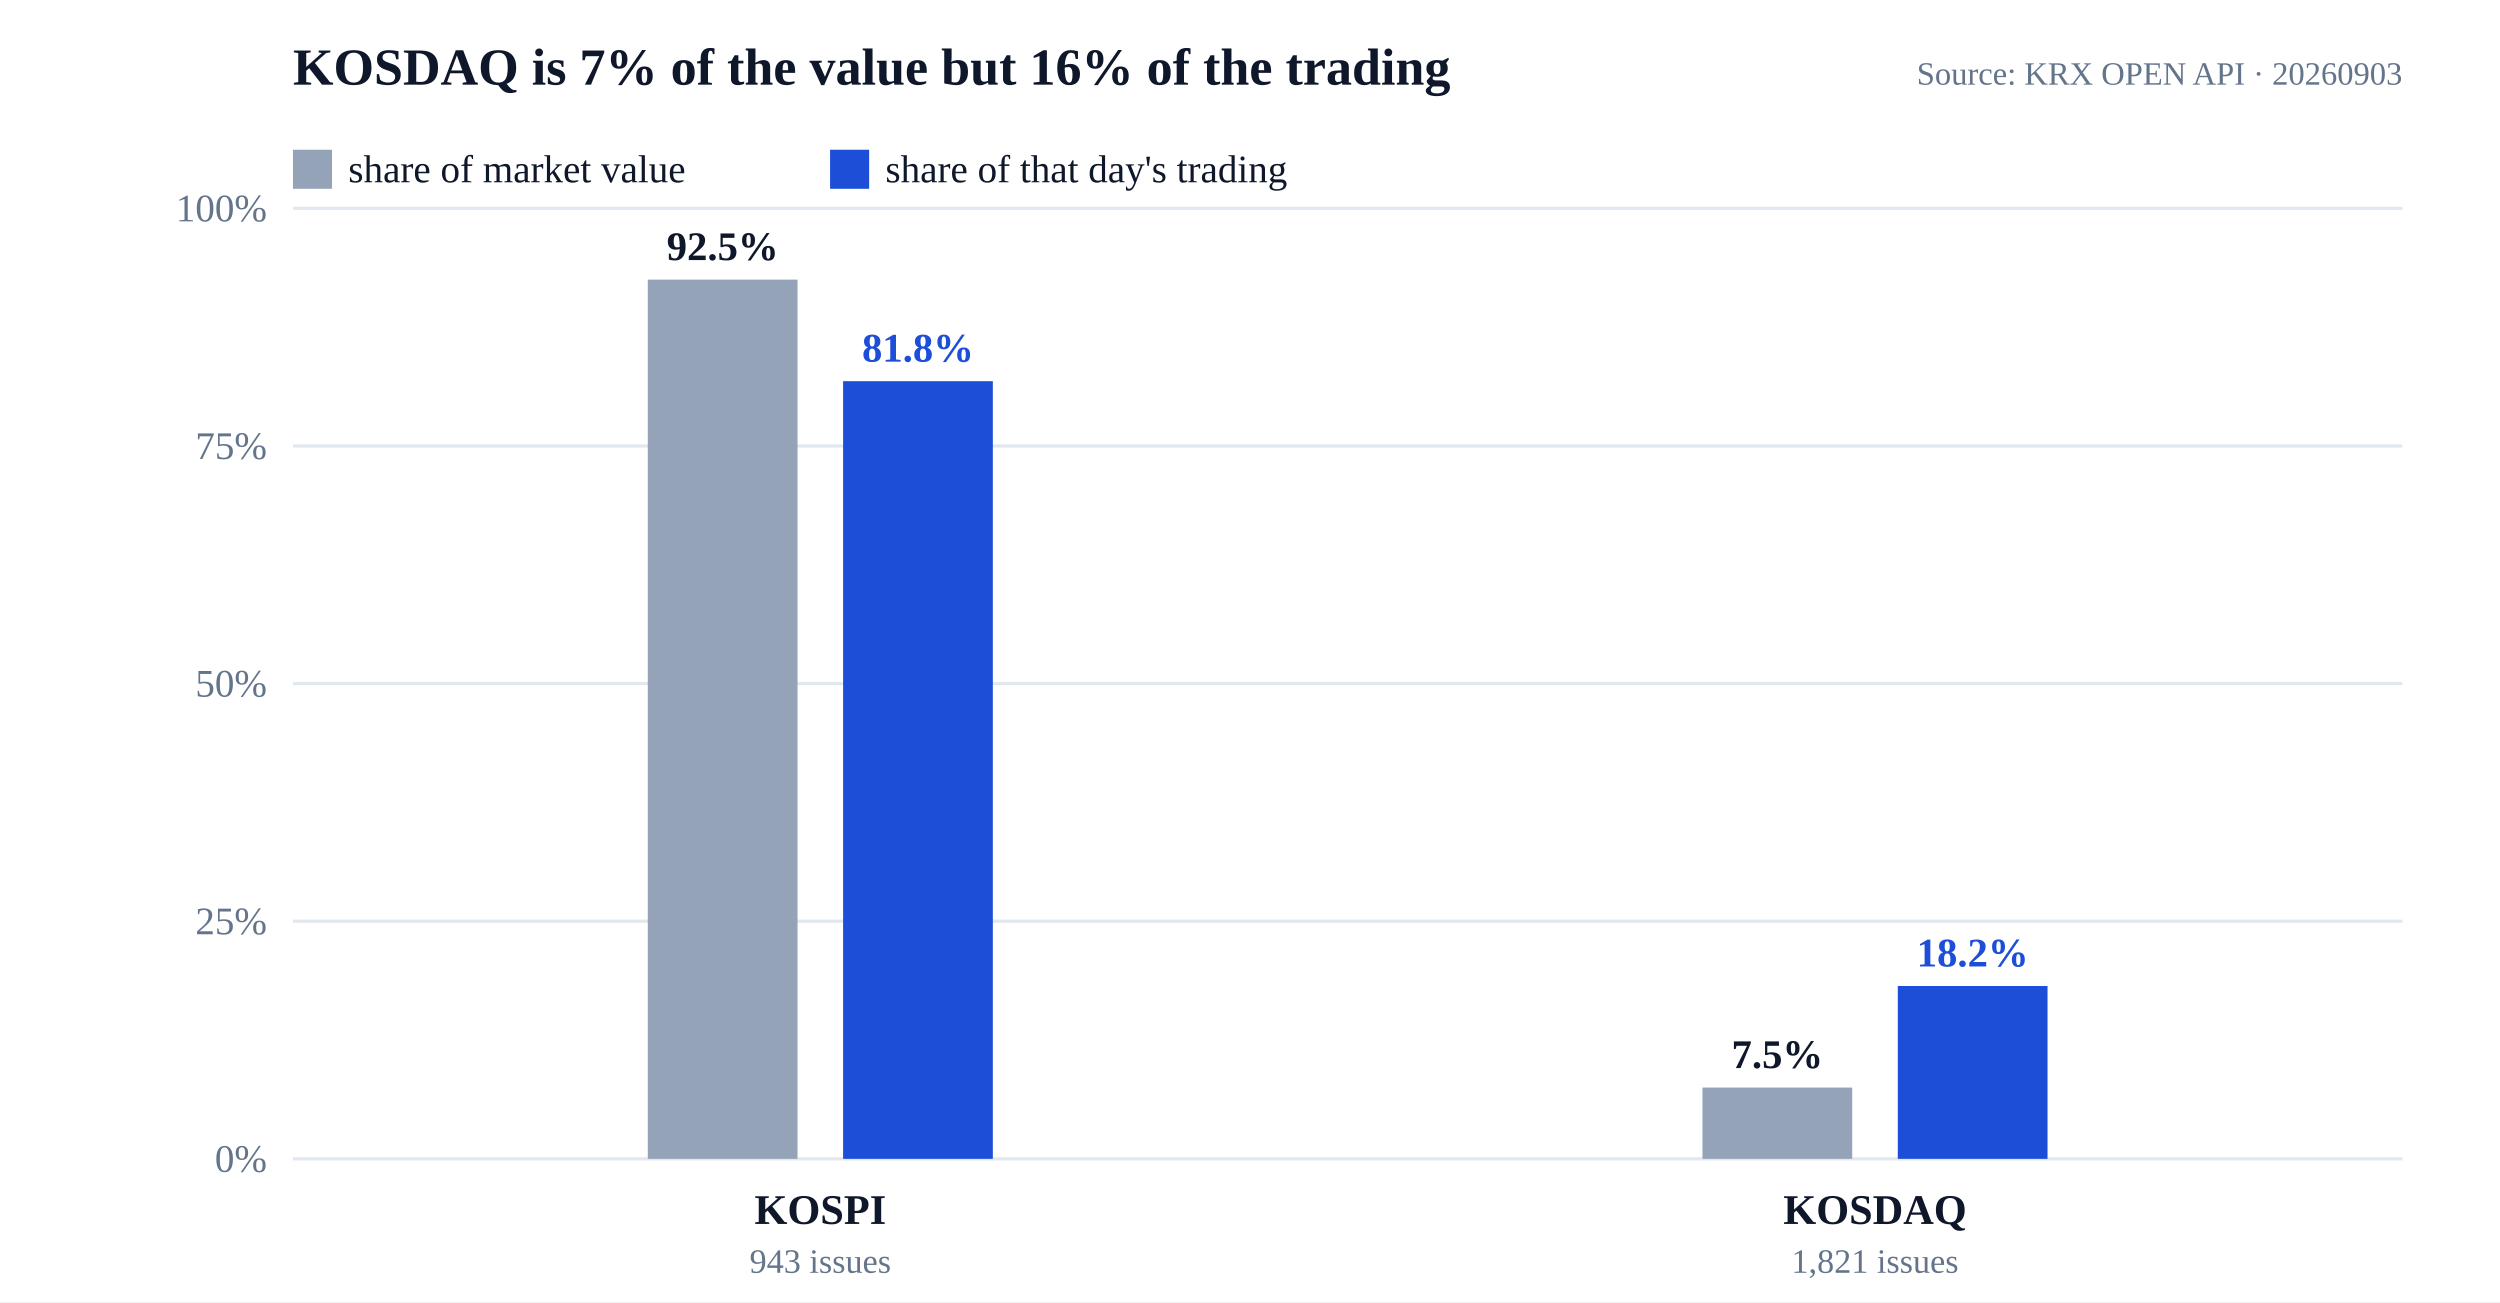
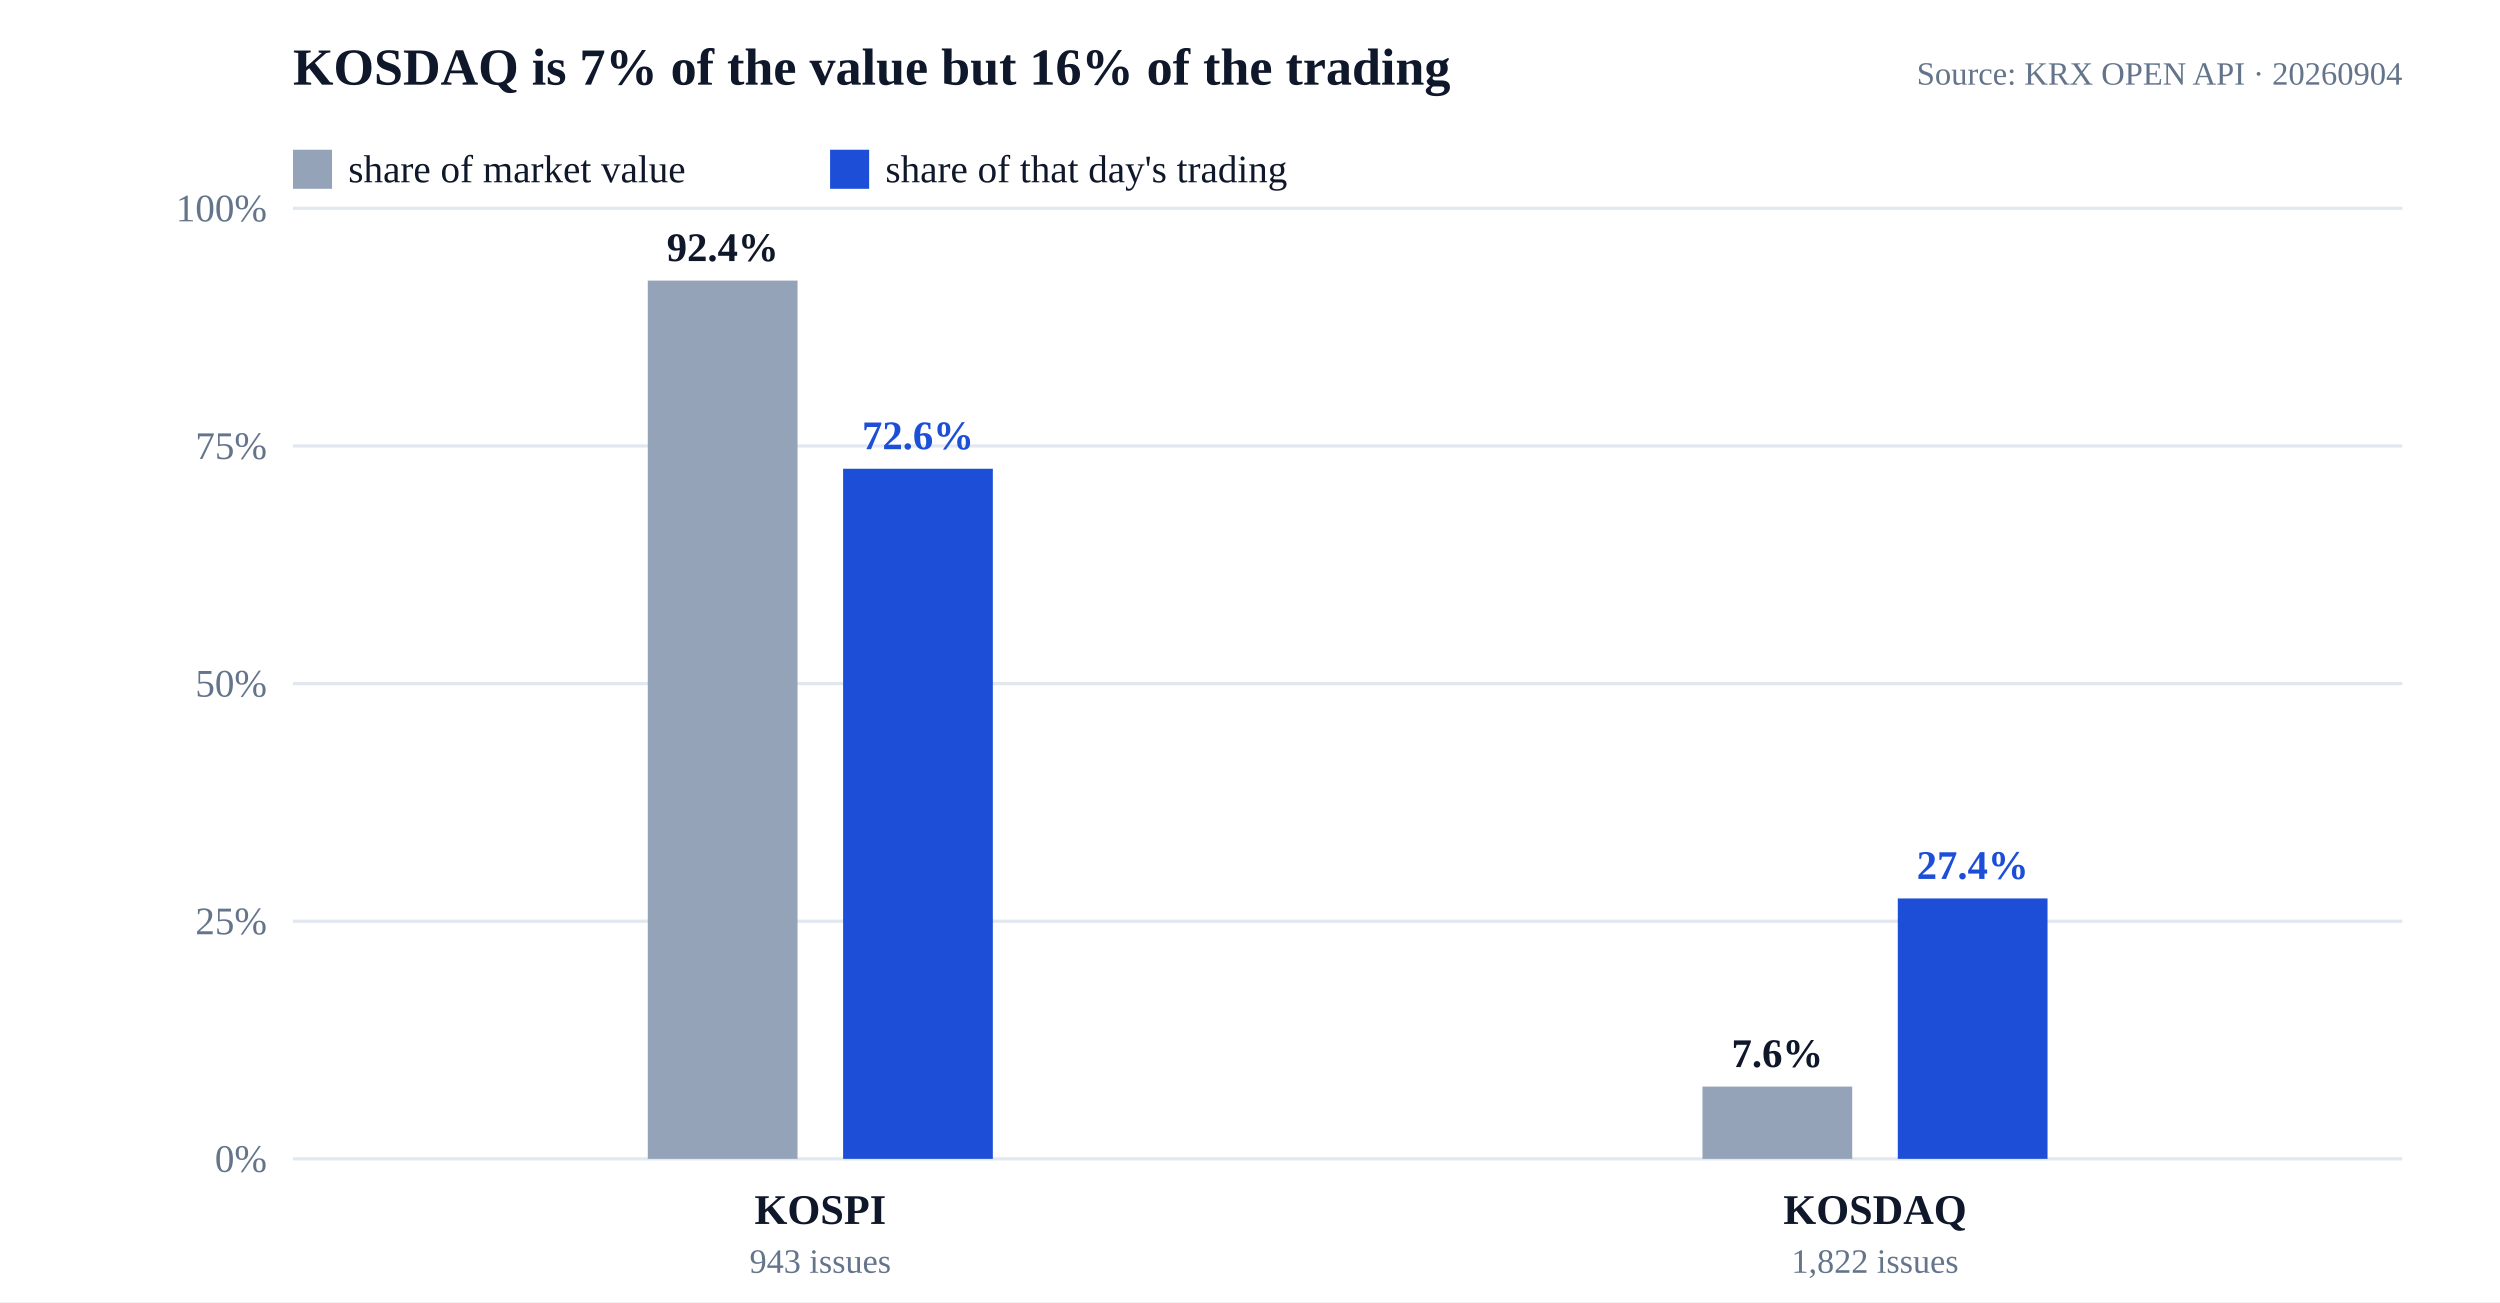
<svg xmlns="http://www.w3.org/2000/svg" viewBox="0 0 768 400" font-family="Georgia,'Times New Roman',serif" role="img" aria-label="KOSPI and KOSDAQ share of market value versus share of daily trading value">
  <rect width="768" height="400" fill="#ffffff" />
  <text x="90" y="26" font-size="16" font-weight="700" fill="#0f172a">KOSDAQ is 7% of the value but 16% of the trading</text>
-   <text x="738" y="26" text-anchor="end" font-size="10" fill="#64748b">Source: KRX OPEN API · 20260903</text>
+   <text x="738" y="26" text-anchor="end" font-size="10" fill="#64748b">Source: KRX OPEN API · 20260904</text>
  <rect x="90" y="46" width="12" height="12" fill="#94a3b8" />
  <text x="107" y="56" font-size="12" fill="#0f172a">share of market value</text>
  <rect x="255" y="46" width="12" height="12" fill="#1d4ed8" />
  <text x="272" y="56" font-size="12" fill="#0f172a">share of that day's trading</text>
  <line x1="90" y1="356" x2="738" y2="356" stroke="#e2e8f0" />
  <text x="82" y="360" text-anchor="end" font-size="12" fill="#64748b">0%</text>
  <line x1="90" y1="283" x2="738" y2="283" stroke="#e2e8f0" />
  <text x="82" y="287" text-anchor="end" font-size="12" fill="#64748b">25%</text>
  <line x1="90" y1="210" x2="738" y2="210" stroke="#e2e8f0" />
  <text x="82" y="214" text-anchor="end" font-size="12" fill="#64748b">50%</text>
  <line x1="90" y1="137" x2="738" y2="137" stroke="#e2e8f0" />
  <text x="82" y="141" text-anchor="end" font-size="12" fill="#64748b">75%</text>
  <line x1="90" y1="64" x2="738" y2="64" stroke="#e2e8f0" />
  <text x="82" y="68" text-anchor="end" font-size="12" fill="#64748b">100%</text>
-   <rect x="199.0" y="85.9" width="46" height="270.1" fill="#94a3b8" />
-   <text x="222.0" y="79.9" text-anchor="middle" font-size="12.5" font-weight="700" fill="#0f172a">92.5%</text>
-   <rect x="259.0" y="117.1" width="46" height="238.9" fill="#1d4ed8" />
-   <text x="282.0" y="111.1" text-anchor="middle" font-size="12.5" font-weight="700" fill="#1d4ed8">81.8%</text>
+   <rect x="199.0" y="86.2" width="46" height="269.8" fill="#94a3b8" />
+   <text x="222.0" y="80.2" text-anchor="middle" font-size="12.5" font-weight="700" fill="#0f172a">92.4%</text>
+   <rect x="259.0" y="144.0" width="46" height="212.0" fill="#1d4ed8" />
+   <text x="282.0" y="138.0" text-anchor="middle" font-size="12.5" font-weight="700" fill="#1d4ed8">72.6%</text>
  <text x="252.0" y="376" text-anchor="middle" font-size="13" font-weight="700" fill="#0f172a">KOSPI</text>
  <text x="252.0" y="391" text-anchor="middle" font-size="10.5" fill="#64748b">943 issues</text>
-   <rect x="523.0" y="334.1" width="46" height="21.9" fill="#94a3b8" />
-   <text x="546.0" y="328.1" text-anchor="middle" font-size="12.5" font-weight="700" fill="#0f172a">7.5%</text>
-   <rect x="583.0" y="302.9" width="46" height="53.1" fill="#1d4ed8" />
-   <text x="606.0" y="296.9" text-anchor="middle" font-size="12.5" font-weight="700" fill="#1d4ed8">18.2%</text>
+   <rect x="523.0" y="333.8" width="46" height="22.2" fill="#94a3b8" />
+   <text x="546.0" y="327.8" text-anchor="middle" font-size="12.5" font-weight="700" fill="#0f172a">7.6%</text>
+   <rect x="583.0" y="276.0" width="46" height="80.0" fill="#1d4ed8" />
+   <text x="606.0" y="270.0" text-anchor="middle" font-size="12.5" font-weight="700" fill="#1d4ed8">27.4%</text>
  <text x="576.0" y="376" text-anchor="middle" font-size="13" font-weight="700" fill="#0f172a">KOSDAQ</text>
-   <text x="576.0" y="391" text-anchor="middle" font-size="10.5" fill="#64748b">1,821 issues</text>
+   <text x="576.0" y="391" text-anchor="middle" font-size="10.5" fill="#64748b">1,822 issues</text>
</svg>
